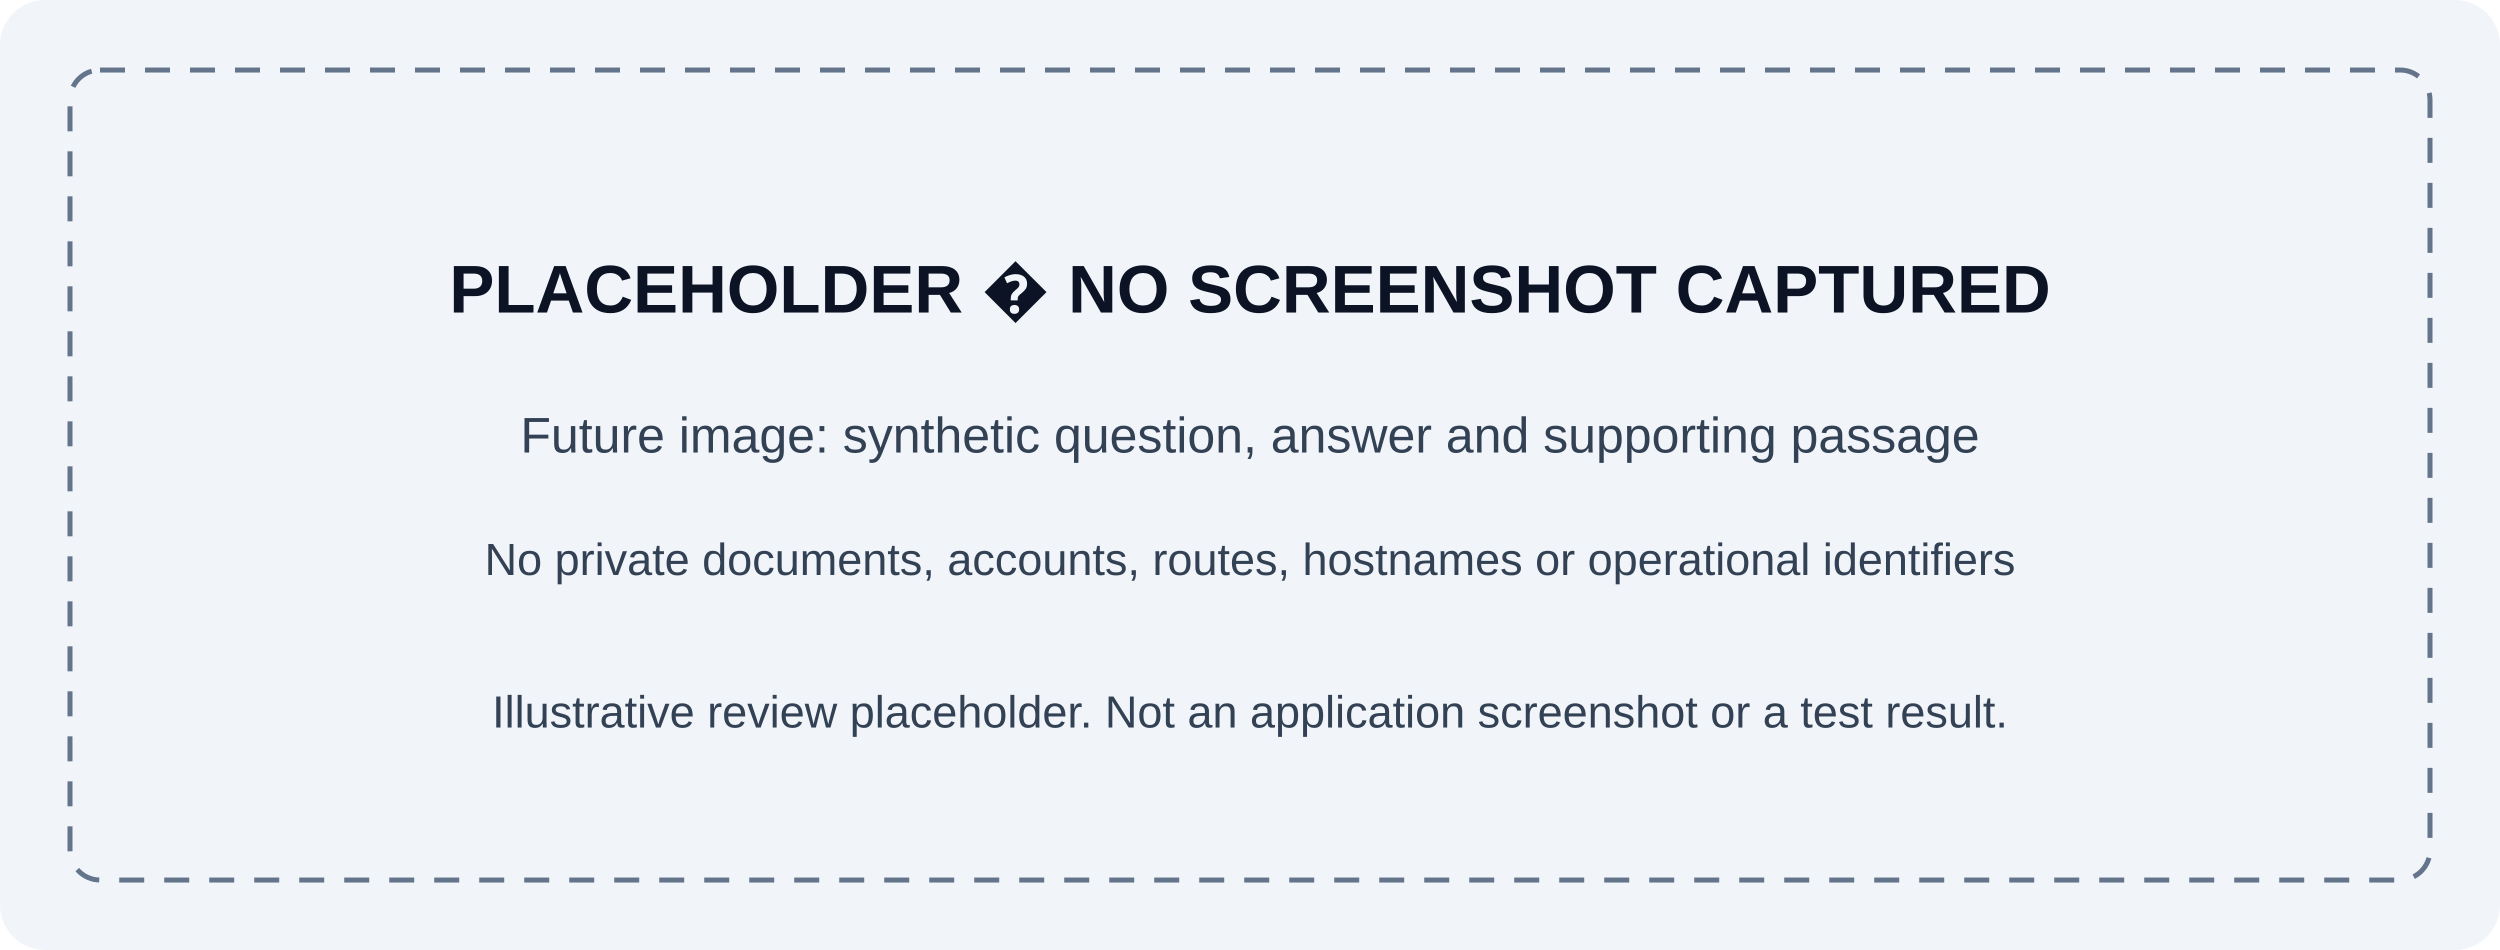
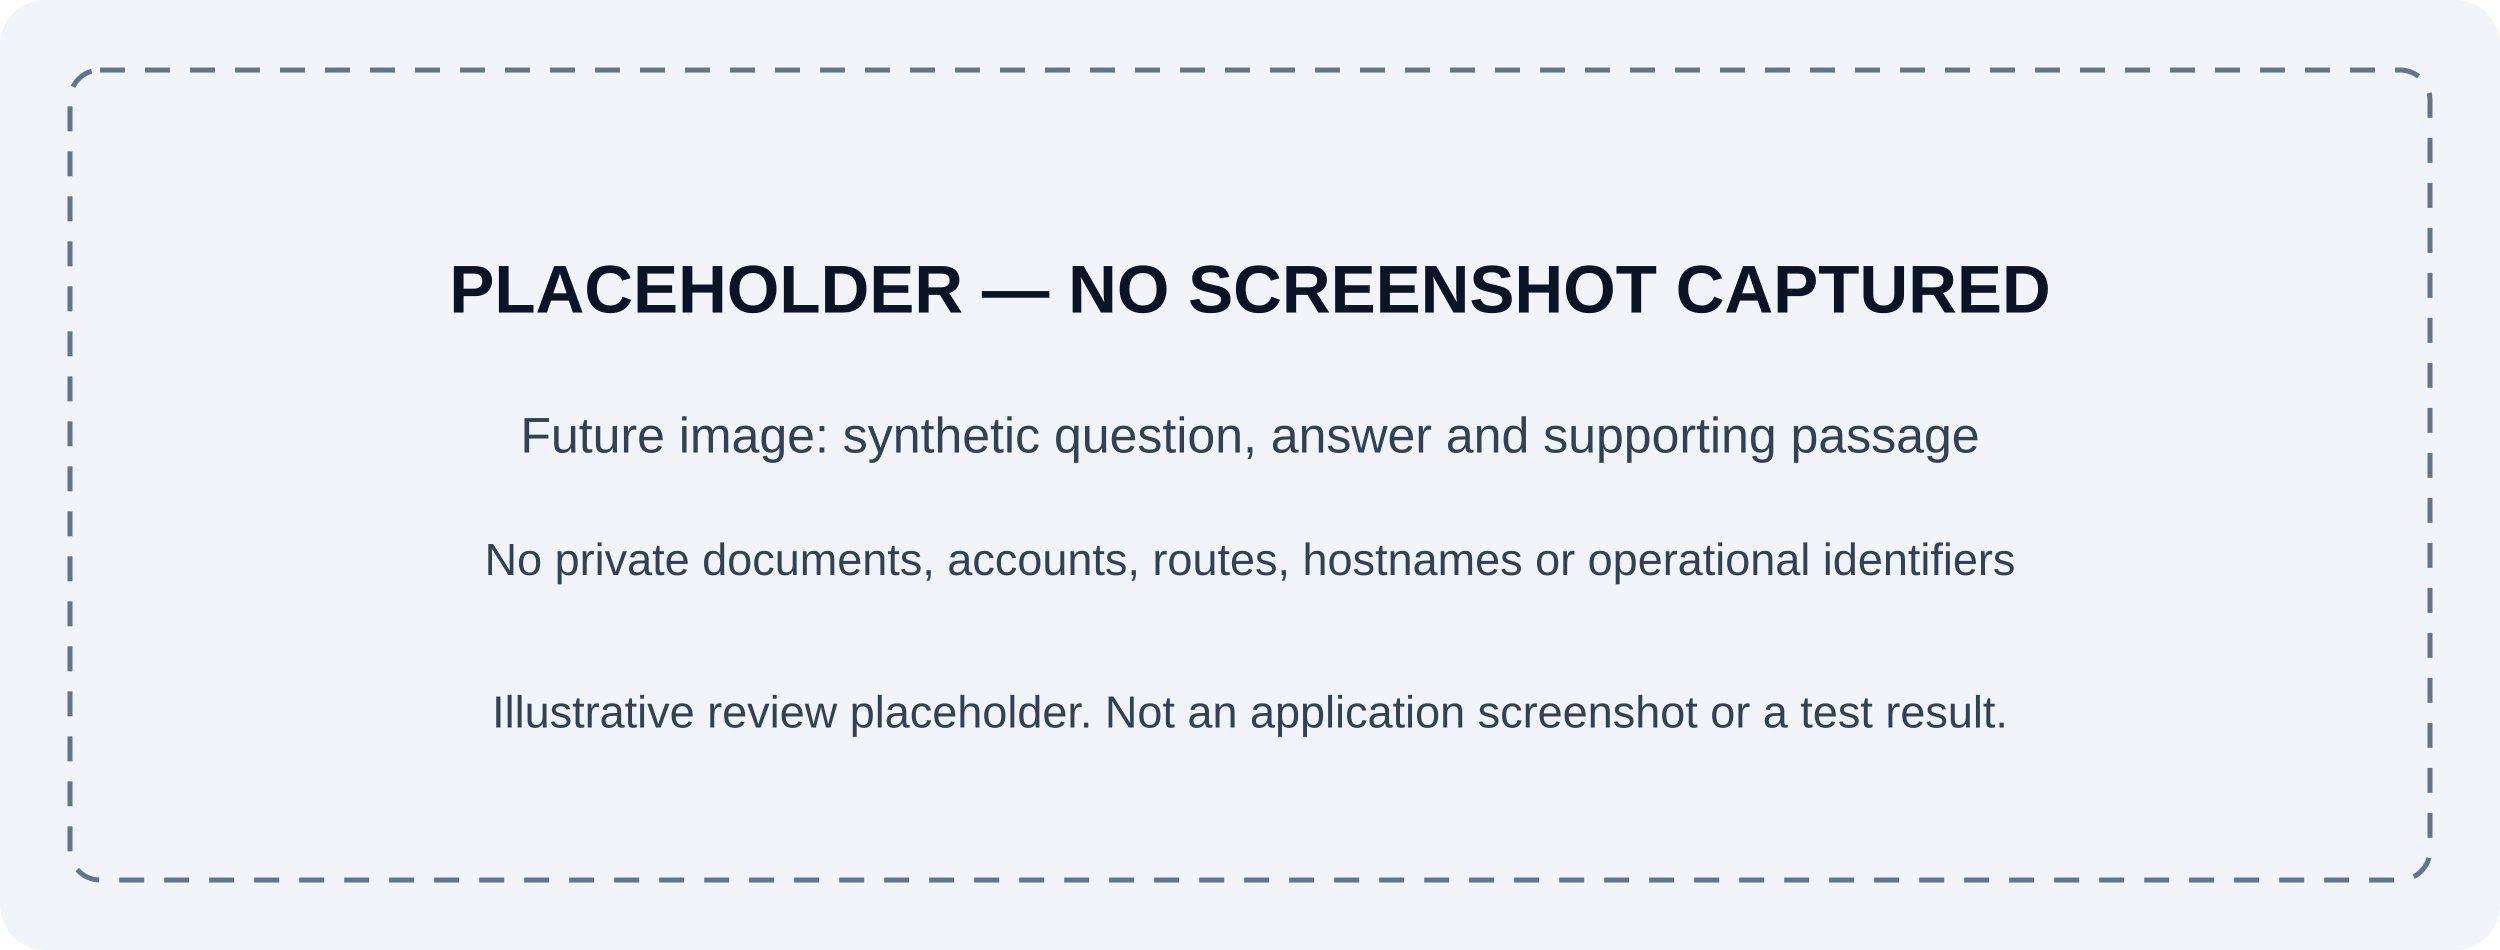
<svg xmlns="http://www.w3.org/2000/svg" width="1000" height="380" viewBox="0 0 1000 380" role="img" aria-labelledby="title desc">
  <rect width="1000" height="380" rx="18" fill="#F1F5F9" />
  <rect x="28" y="28" width="944" height="324" rx="12" fill="none" stroke="#64748B" stroke-width="2" stroke-dasharray="10 8" />
-   <text x="500" y="125" text-anchor="middle" font-family="Arial,sans-serif" font-size="27" font-weight="700" fill="#0B1324">PLACEHOLDER � NO SCREENSHOT CAPTURED</text>
+   <text x="500" y="125" text-anchor="middle" font-family="Arial,sans-serif" font-size="27" font-weight="700" fill="#0B1324">PLACEHOLDER — NO SCREENSHOT CAPTURED</text>
  <text x="500" y="181" text-anchor="middle" font-family="Arial,sans-serif" font-size="20" fill="#334155">Future image: synthetic question, answer and supporting passage</text>
  <text x="500" y="230" text-anchor="middle" font-family="Arial,sans-serif" font-size="18" fill="#334155">No private documents, accounts, routes, hostnames or operational identifiers</text>
  <text x="500" y="291" text-anchor="middle" font-family="Arial,sans-serif" font-size="18" fill="#334155">Illustrative review placeholder. Not an application screenshot or a test result.</text>
</svg>
